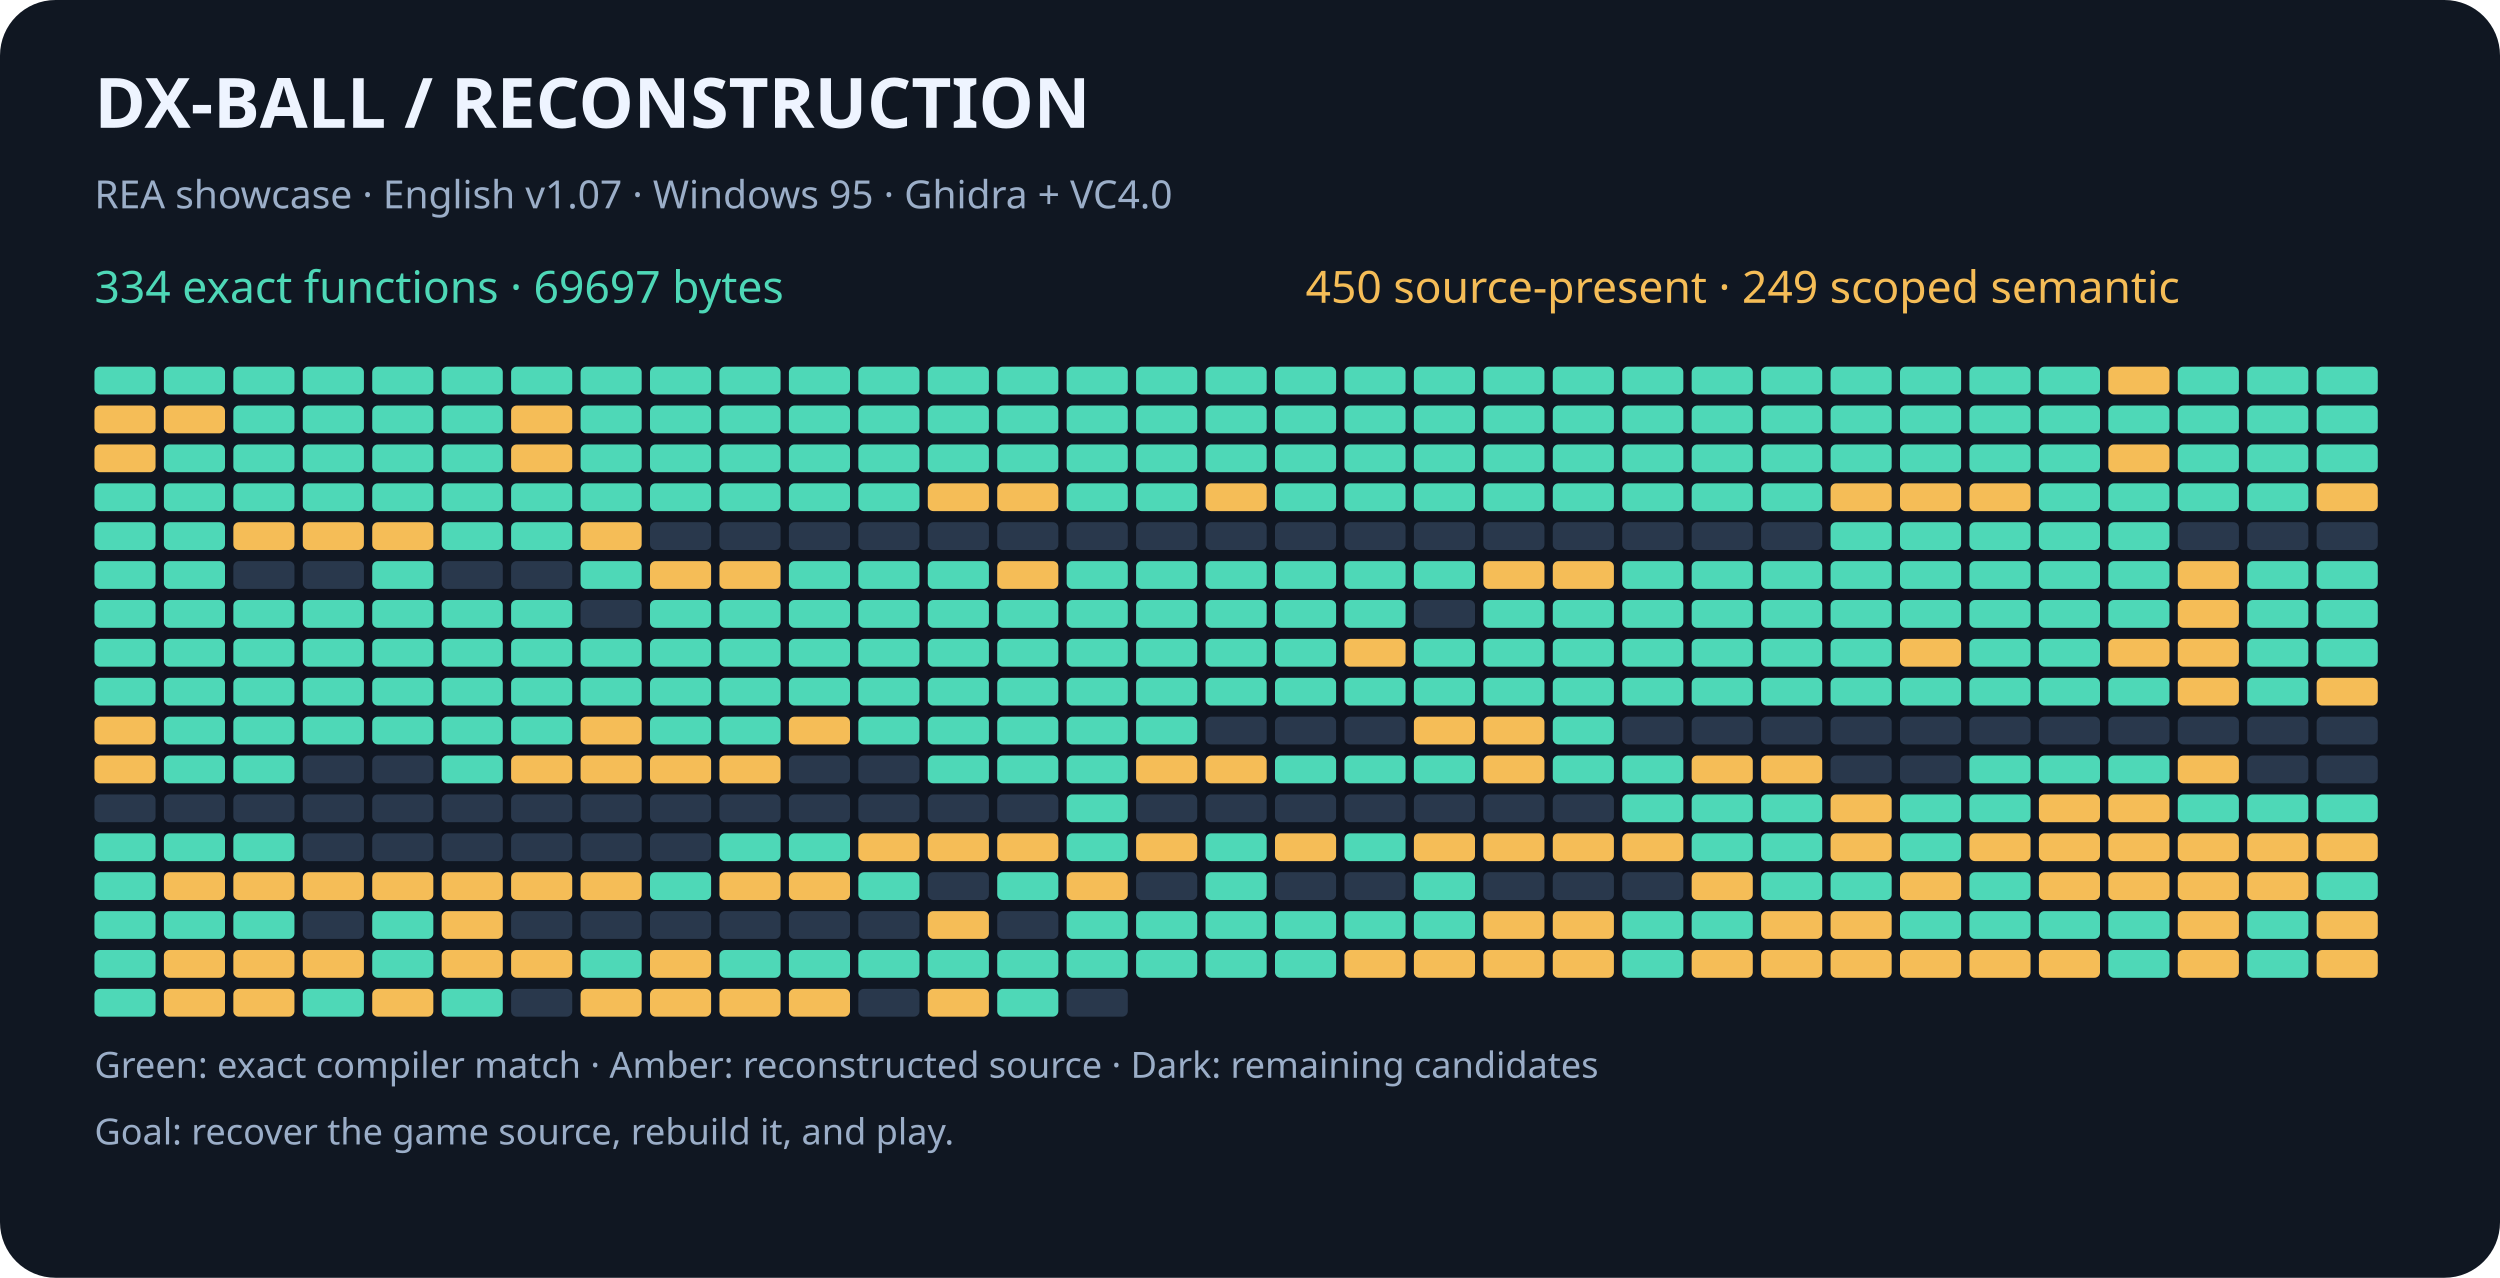
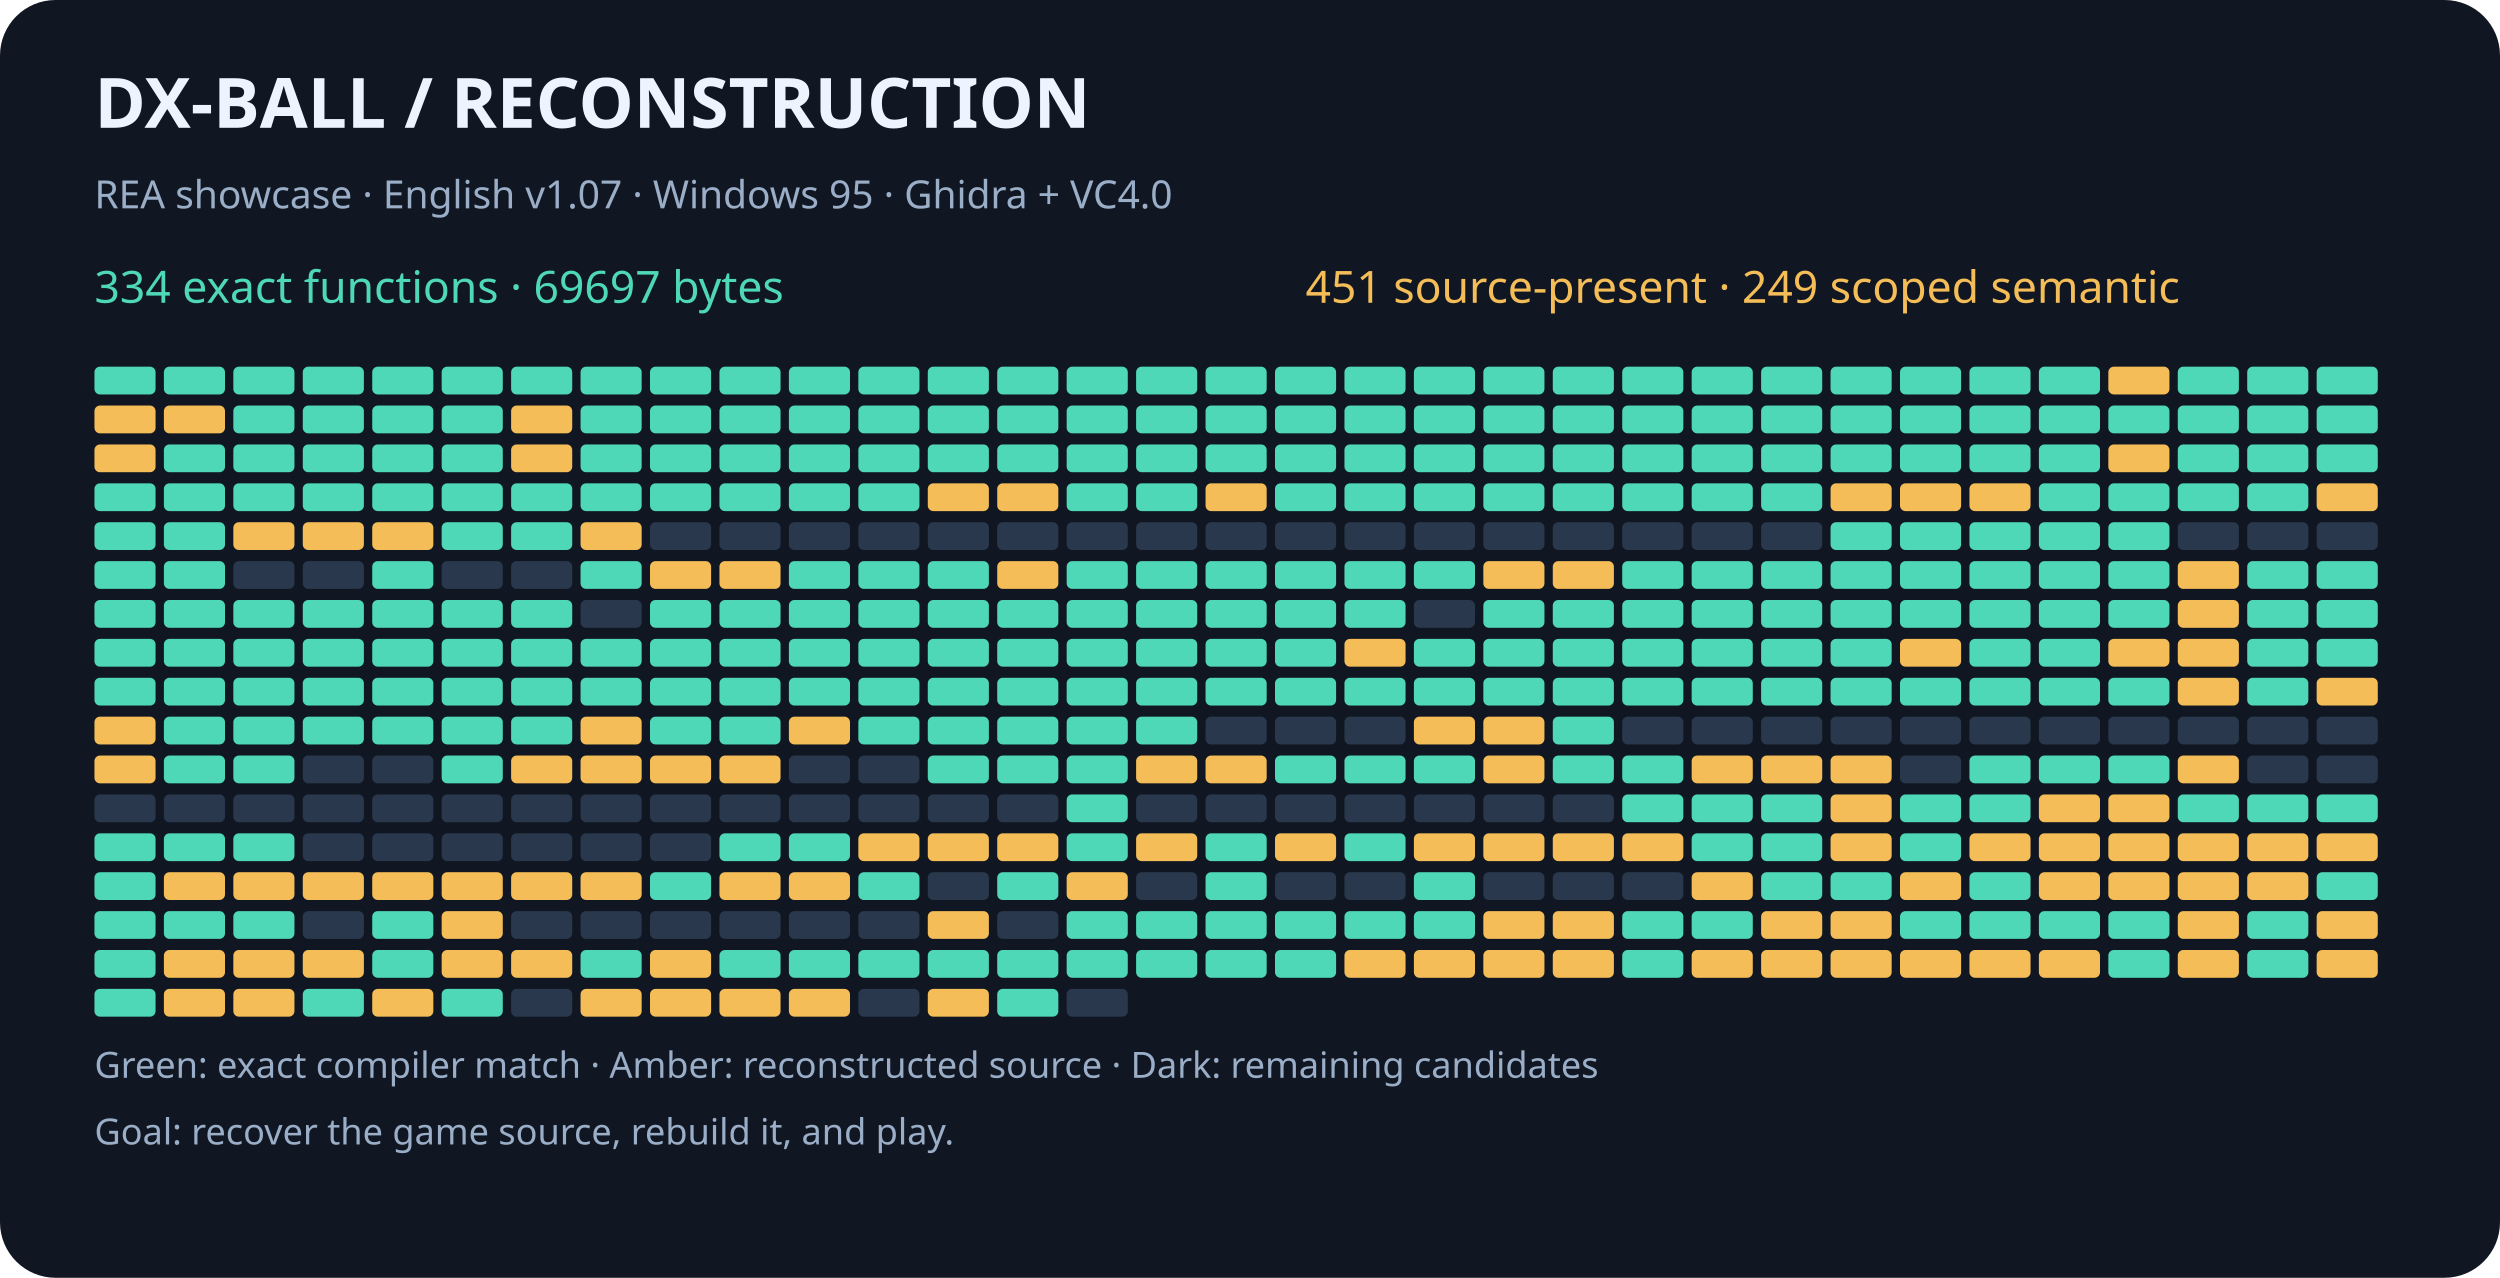
<svg xmlns="http://www.w3.org/2000/svg" width="900" height="460" viewBox="0 0 900 460" role="img" aria-labelledby="title desc">
  <rect width="900" height="460" rx="20" fill="#101722" />
  <g font-family="sans-serif">
    <text x="34" y="46" fill="#eef4ff" font-size="25" font-weight="bold">DX-BALL  /  RECONSTRUCTION</text>
    <text x="34" y="75" fill="#9baec8" font-size="14">REA showcase · English v1.07 · Windows 95 · Ghidra + VC4.0</text>
    <text x="34" y="109" fill="#4ed8b7" font-size="16">334 exact functions · 69697 bytes</text>
-     <text x="470" y="109" fill="#f5bd57" font-size="16">450 source-present · 249 scoped semantic</text>
+     <text x="470" y="109" fill="#f5bd57" font-size="16">451 source-present · 249 scoped semantic</text>
    <rect x="34" y="132" width="22" height="10" rx="2" fill="#4ed8b7" />
    <rect x="59" y="132" width="22" height="10" rx="2" fill="#4ed8b7" />
    <rect x="84" y="132" width="22" height="10" rx="2" fill="#4ed8b7" />
    <rect x="109" y="132" width="22" height="10" rx="2" fill="#4ed8b7" />
    <rect x="134" y="132" width="22" height="10" rx="2" fill="#4ed8b7" />
    <rect x="159" y="132" width="22" height="10" rx="2" fill="#4ed8b7" />
    <rect x="184" y="132" width="22" height="10" rx="2" fill="#4ed8b7" />
    <rect x="209" y="132" width="22" height="10" rx="2" fill="#4ed8b7" />
    <rect x="234" y="132" width="22" height="10" rx="2" fill="#4ed8b7" />
    <rect x="259" y="132" width="22" height="10" rx="2" fill="#4ed8b7" />
    <rect x="284" y="132" width="22" height="10" rx="2" fill="#4ed8b7" />
    <rect x="309" y="132" width="22" height="10" rx="2" fill="#4ed8b7" />
    <rect x="334" y="132" width="22" height="10" rx="2" fill="#4ed8b7" />
    <rect x="359" y="132" width="22" height="10" rx="2" fill="#4ed8b7" />
    <rect x="384" y="132" width="22" height="10" rx="2" fill="#4ed8b7" />
    <rect x="409" y="132" width="22" height="10" rx="2" fill="#4ed8b7" />
    <rect x="434" y="132" width="22" height="10" rx="2" fill="#4ed8b7" />
    <rect x="459" y="132" width="22" height="10" rx="2" fill="#4ed8b7" />
    <rect x="484" y="132" width="22" height="10" rx="2" fill="#4ed8b7" />
    <rect x="509" y="132" width="22" height="10" rx="2" fill="#4ed8b7" />
    <rect x="534" y="132" width="22" height="10" rx="2" fill="#4ed8b7" />
    <rect x="559" y="132" width="22" height="10" rx="2" fill="#4ed8b7" />
    <rect x="584" y="132" width="22" height="10" rx="2" fill="#4ed8b7" />
    <rect x="609" y="132" width="22" height="10" rx="2" fill="#4ed8b7" />
    <rect x="634" y="132" width="22" height="10" rx="2" fill="#4ed8b7" />
    <rect x="659" y="132" width="22" height="10" rx="2" fill="#4ed8b7" />
    <rect x="684" y="132" width="22" height="10" rx="2" fill="#4ed8b7" />
    <rect x="709" y="132" width="22" height="10" rx="2" fill="#4ed8b7" />
    <rect x="734" y="132" width="22" height="10" rx="2" fill="#4ed8b7" />
    <rect x="759" y="132" width="22" height="10" rx="2" fill="#f5bd57" />
    <rect x="784" y="132" width="22" height="10" rx="2" fill="#4ed8b7" />
    <rect x="809" y="132" width="22" height="10" rx="2" fill="#4ed8b7" />
    <rect x="834" y="132" width="22" height="10" rx="2" fill="#4ed8b7" />
    <rect x="34" y="146" width="22" height="10" rx="2" fill="#f5bd57" />
    <rect x="59" y="146" width="22" height="10" rx="2" fill="#f5bd57" />
    <rect x="84" y="146" width="22" height="10" rx="2" fill="#4ed8b7" />
    <rect x="109" y="146" width="22" height="10" rx="2" fill="#4ed8b7" />
    <rect x="134" y="146" width="22" height="10" rx="2" fill="#4ed8b7" />
    <rect x="159" y="146" width="22" height="10" rx="2" fill="#4ed8b7" />
    <rect x="184" y="146" width="22" height="10" rx="2" fill="#f5bd57" />
    <rect x="209" y="146" width="22" height="10" rx="2" fill="#4ed8b7" />
    <rect x="234" y="146" width="22" height="10" rx="2" fill="#4ed8b7" />
    <rect x="259" y="146" width="22" height="10" rx="2" fill="#4ed8b7" />
    <rect x="284" y="146" width="22" height="10" rx="2" fill="#4ed8b7" />
    <rect x="309" y="146" width="22" height="10" rx="2" fill="#4ed8b7" />
    <rect x="334" y="146" width="22" height="10" rx="2" fill="#4ed8b7" />
    <rect x="359" y="146" width="22" height="10" rx="2" fill="#4ed8b7" />
    <rect x="384" y="146" width="22" height="10" rx="2" fill="#4ed8b7" />
    <rect x="409" y="146" width="22" height="10" rx="2" fill="#4ed8b7" />
    <rect x="434" y="146" width="22" height="10" rx="2" fill="#4ed8b7" />
    <rect x="459" y="146" width="22" height="10" rx="2" fill="#4ed8b7" />
    <rect x="484" y="146" width="22" height="10" rx="2" fill="#4ed8b7" />
    <rect x="509" y="146" width="22" height="10" rx="2" fill="#4ed8b7" />
    <rect x="534" y="146" width="22" height="10" rx="2" fill="#4ed8b7" />
    <rect x="559" y="146" width="22" height="10" rx="2" fill="#4ed8b7" />
    <rect x="584" y="146" width="22" height="10" rx="2" fill="#4ed8b7" />
    <rect x="609" y="146" width="22" height="10" rx="2" fill="#4ed8b7" />
    <rect x="634" y="146" width="22" height="10" rx="2" fill="#4ed8b7" />
    <rect x="659" y="146" width="22" height="10" rx="2" fill="#4ed8b7" />
    <rect x="684" y="146" width="22" height="10" rx="2" fill="#4ed8b7" />
    <rect x="709" y="146" width="22" height="10" rx="2" fill="#4ed8b7" />
    <rect x="734" y="146" width="22" height="10" rx="2" fill="#4ed8b7" />
    <rect x="759" y="146" width="22" height="10" rx="2" fill="#4ed8b7" />
    <rect x="784" y="146" width="22" height="10" rx="2" fill="#4ed8b7" />
    <rect x="809" y="146" width="22" height="10" rx="2" fill="#4ed8b7" />
    <rect x="834" y="146" width="22" height="10" rx="2" fill="#4ed8b7" />
    <rect x="34" y="160" width="22" height="10" rx="2" fill="#f5bd57" />
    <rect x="59" y="160" width="22" height="10" rx="2" fill="#4ed8b7" />
    <rect x="84" y="160" width="22" height="10" rx="2" fill="#4ed8b7" />
    <rect x="109" y="160" width="22" height="10" rx="2" fill="#4ed8b7" />
    <rect x="134" y="160" width="22" height="10" rx="2" fill="#4ed8b7" />
    <rect x="159" y="160" width="22" height="10" rx="2" fill="#4ed8b7" />
    <rect x="184" y="160" width="22" height="10" rx="2" fill="#f5bd57" />
    <rect x="209" y="160" width="22" height="10" rx="2" fill="#4ed8b7" />
    <rect x="234" y="160" width="22" height="10" rx="2" fill="#4ed8b7" />
    <rect x="259" y="160" width="22" height="10" rx="2" fill="#4ed8b7" />
    <rect x="284" y="160" width="22" height="10" rx="2" fill="#4ed8b7" />
    <rect x="309" y="160" width="22" height="10" rx="2" fill="#4ed8b7" />
    <rect x="334" y="160" width="22" height="10" rx="2" fill="#4ed8b7" />
    <rect x="359" y="160" width="22" height="10" rx="2" fill="#4ed8b7" />
    <rect x="384" y="160" width="22" height="10" rx="2" fill="#4ed8b7" />
    <rect x="409" y="160" width="22" height="10" rx="2" fill="#4ed8b7" />
    <rect x="434" y="160" width="22" height="10" rx="2" fill="#4ed8b7" />
    <rect x="459" y="160" width="22" height="10" rx="2" fill="#4ed8b7" />
    <rect x="484" y="160" width="22" height="10" rx="2" fill="#4ed8b7" />
    <rect x="509" y="160" width="22" height="10" rx="2" fill="#4ed8b7" />
    <rect x="534" y="160" width="22" height="10" rx="2" fill="#4ed8b7" />
    <rect x="559" y="160" width="22" height="10" rx="2" fill="#4ed8b7" />
    <rect x="584" y="160" width="22" height="10" rx="2" fill="#4ed8b7" />
    <rect x="609" y="160" width="22" height="10" rx="2" fill="#4ed8b7" />
    <rect x="634" y="160" width="22" height="10" rx="2" fill="#4ed8b7" />
    <rect x="659" y="160" width="22" height="10" rx="2" fill="#4ed8b7" />
    <rect x="684" y="160" width="22" height="10" rx="2" fill="#4ed8b7" />
    <rect x="709" y="160" width="22" height="10" rx="2" fill="#4ed8b7" />
    <rect x="734" y="160" width="22" height="10" rx="2" fill="#4ed8b7" />
    <rect x="759" y="160" width="22" height="10" rx="2" fill="#f5bd57" />
    <rect x="784" y="160" width="22" height="10" rx="2" fill="#4ed8b7" />
    <rect x="809" y="160" width="22" height="10" rx="2" fill="#4ed8b7" />
    <rect x="834" y="160" width="22" height="10" rx="2" fill="#4ed8b7" />
    <rect x="34" y="174" width="22" height="10" rx="2" fill="#4ed8b7" />
    <rect x="59" y="174" width="22" height="10" rx="2" fill="#4ed8b7" />
    <rect x="84" y="174" width="22" height="10" rx="2" fill="#4ed8b7" />
    <rect x="109" y="174" width="22" height="10" rx="2" fill="#4ed8b7" />
    <rect x="134" y="174" width="22" height="10" rx="2" fill="#4ed8b7" />
    <rect x="159" y="174" width="22" height="10" rx="2" fill="#4ed8b7" />
    <rect x="184" y="174" width="22" height="10" rx="2" fill="#4ed8b7" />
    <rect x="209" y="174" width="22" height="10" rx="2" fill="#4ed8b7" />
    <rect x="234" y="174" width="22" height="10" rx="2" fill="#4ed8b7" />
    <rect x="259" y="174" width="22" height="10" rx="2" fill="#4ed8b7" />
    <rect x="284" y="174" width="22" height="10" rx="2" fill="#4ed8b7" />
    <rect x="309" y="174" width="22" height="10" rx="2" fill="#4ed8b7" />
    <rect x="334" y="174" width="22" height="10" rx="2" fill="#f5bd57" />
    <rect x="359" y="174" width="22" height="10" rx="2" fill="#f5bd57" />
    <rect x="384" y="174" width="22" height="10" rx="2" fill="#4ed8b7" />
    <rect x="409" y="174" width="22" height="10" rx="2" fill="#4ed8b7" />
    <rect x="434" y="174" width="22" height="10" rx="2" fill="#f5bd57" />
    <rect x="459" y="174" width="22" height="10" rx="2" fill="#4ed8b7" />
    <rect x="484" y="174" width="22" height="10" rx="2" fill="#4ed8b7" />
    <rect x="509" y="174" width="22" height="10" rx="2" fill="#4ed8b7" />
    <rect x="534" y="174" width="22" height="10" rx="2" fill="#4ed8b7" />
    <rect x="559" y="174" width="22" height="10" rx="2" fill="#4ed8b7" />
    <rect x="584" y="174" width="22" height="10" rx="2" fill="#4ed8b7" />
    <rect x="609" y="174" width="22" height="10" rx="2" fill="#4ed8b7" />
    <rect x="634" y="174" width="22" height="10" rx="2" fill="#4ed8b7" />
    <rect x="659" y="174" width="22" height="10" rx="2" fill="#f5bd57" />
    <rect x="684" y="174" width="22" height="10" rx="2" fill="#f5bd57" />
    <rect x="709" y="174" width="22" height="10" rx="2" fill="#f5bd57" />
    <rect x="734" y="174" width="22" height="10" rx="2" fill="#4ed8b7" />
    <rect x="759" y="174" width="22" height="10" rx="2" fill="#4ed8b7" />
    <rect x="784" y="174" width="22" height="10" rx="2" fill="#4ed8b7" />
    <rect x="809" y="174" width="22" height="10" rx="2" fill="#4ed8b7" />
    <rect x="834" y="174" width="22" height="10" rx="2" fill="#f5bd57" />
    <rect x="34" y="188" width="22" height="10" rx="2" fill="#4ed8b7" />
    <rect x="59" y="188" width="22" height="10" rx="2" fill="#4ed8b7" />
    <rect x="84" y="188" width="22" height="10" rx="2" fill="#f5bd57" />
    <rect x="109" y="188" width="22" height="10" rx="2" fill="#f5bd57" />
    <rect x="134" y="188" width="22" height="10" rx="2" fill="#f5bd57" />
    <rect x="159" y="188" width="22" height="10" rx="2" fill="#4ed8b7" />
    <rect x="184" y="188" width="22" height="10" rx="2" fill="#4ed8b7" />
    <rect x="209" y="188" width="22" height="10" rx="2" fill="#f5bd57" />
    <rect x="234" y="188" width="22" height="10" rx="2" fill="#29384c" />
    <rect x="259" y="188" width="22" height="10" rx="2" fill="#29384c" />
    <rect x="284" y="188" width="22" height="10" rx="2" fill="#29384c" />
    <rect x="309" y="188" width="22" height="10" rx="2" fill="#29384c" />
    <rect x="334" y="188" width="22" height="10" rx="2" fill="#29384c" />
    <rect x="359" y="188" width="22" height="10" rx="2" fill="#29384c" />
    <rect x="384" y="188" width="22" height="10" rx="2" fill="#29384c" />
    <rect x="409" y="188" width="22" height="10" rx="2" fill="#29384c" />
    <rect x="434" y="188" width="22" height="10" rx="2" fill="#29384c" />
    <rect x="459" y="188" width="22" height="10" rx="2" fill="#29384c" />
    <rect x="484" y="188" width="22" height="10" rx="2" fill="#29384c" />
    <rect x="509" y="188" width="22" height="10" rx="2" fill="#29384c" />
    <rect x="534" y="188" width="22" height="10" rx="2" fill="#29384c" />
    <rect x="559" y="188" width="22" height="10" rx="2" fill="#29384c" />
    <rect x="584" y="188" width="22" height="10" rx="2" fill="#29384c" />
    <rect x="609" y="188" width="22" height="10" rx="2" fill="#29384c" />
    <rect x="634" y="188" width="22" height="10" rx="2" fill="#29384c" />
    <rect x="659" y="188" width="22" height="10" rx="2" fill="#4ed8b7" />
    <rect x="684" y="188" width="22" height="10" rx="2" fill="#4ed8b7" />
    <rect x="709" y="188" width="22" height="10" rx="2" fill="#4ed8b7" />
    <rect x="734" y="188" width="22" height="10" rx="2" fill="#4ed8b7" />
    <rect x="759" y="188" width="22" height="10" rx="2" fill="#4ed8b7" />
    <rect x="784" y="188" width="22" height="10" rx="2" fill="#29384c" />
    <rect x="809" y="188" width="22" height="10" rx="2" fill="#29384c" />
    <rect x="834" y="188" width="22" height="10" rx="2" fill="#29384c" />
    <rect x="34" y="202" width="22" height="10" rx="2" fill="#4ed8b7" />
    <rect x="59" y="202" width="22" height="10" rx="2" fill="#4ed8b7" />
    <rect x="84" y="202" width="22" height="10" rx="2" fill="#29384c" />
    <rect x="109" y="202" width="22" height="10" rx="2" fill="#29384c" />
    <rect x="134" y="202" width="22" height="10" rx="2" fill="#4ed8b7" />
    <rect x="159" y="202" width="22" height="10" rx="2" fill="#29384c" />
    <rect x="184" y="202" width="22" height="10" rx="2" fill="#29384c" />
    <rect x="209" y="202" width="22" height="10" rx="2" fill="#4ed8b7" />
    <rect x="234" y="202" width="22" height="10" rx="2" fill="#f5bd57" />
    <rect x="259" y="202" width="22" height="10" rx="2" fill="#f5bd57" />
    <rect x="284" y="202" width="22" height="10" rx="2" fill="#4ed8b7" />
    <rect x="309" y="202" width="22" height="10" rx="2" fill="#4ed8b7" />
    <rect x="334" y="202" width="22" height="10" rx="2" fill="#4ed8b7" />
    <rect x="359" y="202" width="22" height="10" rx="2" fill="#f5bd57" />
    <rect x="384" y="202" width="22" height="10" rx="2" fill="#4ed8b7" />
    <rect x="409" y="202" width="22" height="10" rx="2" fill="#4ed8b7" />
    <rect x="434" y="202" width="22" height="10" rx="2" fill="#4ed8b7" />
    <rect x="459" y="202" width="22" height="10" rx="2" fill="#4ed8b7" />
    <rect x="484" y="202" width="22" height="10" rx="2" fill="#4ed8b7" />
    <rect x="509" y="202" width="22" height="10" rx="2" fill="#4ed8b7" />
    <rect x="534" y="202" width="22" height="10" rx="2" fill="#f5bd57" />
    <rect x="559" y="202" width="22" height="10" rx="2" fill="#f5bd57" />
    <rect x="584" y="202" width="22" height="10" rx="2" fill="#4ed8b7" />
    <rect x="609" y="202" width="22" height="10" rx="2" fill="#4ed8b7" />
    <rect x="634" y="202" width="22" height="10" rx="2" fill="#4ed8b7" />
    <rect x="659" y="202" width="22" height="10" rx="2" fill="#4ed8b7" />
    <rect x="684" y="202" width="22" height="10" rx="2" fill="#4ed8b7" />
    <rect x="709" y="202" width="22" height="10" rx="2" fill="#4ed8b7" />
    <rect x="734" y="202" width="22" height="10" rx="2" fill="#4ed8b7" />
    <rect x="759" y="202" width="22" height="10" rx="2" fill="#4ed8b7" />
    <rect x="784" y="202" width="22" height="10" rx="2" fill="#f5bd57" />
    <rect x="809" y="202" width="22" height="10" rx="2" fill="#4ed8b7" />
    <rect x="834" y="202" width="22" height="10" rx="2" fill="#4ed8b7" />
    <rect x="34" y="216" width="22" height="10" rx="2" fill="#4ed8b7" />
    <rect x="59" y="216" width="22" height="10" rx="2" fill="#4ed8b7" />
    <rect x="84" y="216" width="22" height="10" rx="2" fill="#4ed8b7" />
    <rect x="109" y="216" width="22" height="10" rx="2" fill="#4ed8b7" />
    <rect x="134" y="216" width="22" height="10" rx="2" fill="#4ed8b7" />
    <rect x="159" y="216" width="22" height="10" rx="2" fill="#4ed8b7" />
    <rect x="184" y="216" width="22" height="10" rx="2" fill="#4ed8b7" />
    <rect x="209" y="216" width="22" height="10" rx="2" fill="#29384c" />
    <rect x="234" y="216" width="22" height="10" rx="2" fill="#4ed8b7" />
    <rect x="259" y="216" width="22" height="10" rx="2" fill="#4ed8b7" />
    <rect x="284" y="216" width="22" height="10" rx="2" fill="#4ed8b7" />
    <rect x="309" y="216" width="22" height="10" rx="2" fill="#4ed8b7" />
    <rect x="334" y="216" width="22" height="10" rx="2" fill="#4ed8b7" />
    <rect x="359" y="216" width="22" height="10" rx="2" fill="#4ed8b7" />
    <rect x="384" y="216" width="22" height="10" rx="2" fill="#4ed8b7" />
    <rect x="409" y="216" width="22" height="10" rx="2" fill="#4ed8b7" />
    <rect x="434" y="216" width="22" height="10" rx="2" fill="#4ed8b7" />
    <rect x="459" y="216" width="22" height="10" rx="2" fill="#4ed8b7" />
    <rect x="484" y="216" width="22" height="10" rx="2" fill="#4ed8b7" />
    <rect x="509" y="216" width="22" height="10" rx="2" fill="#29384c" />
    <rect x="534" y="216" width="22" height="10" rx="2" fill="#4ed8b7" />
    <rect x="559" y="216" width="22" height="10" rx="2" fill="#4ed8b7" />
    <rect x="584" y="216" width="22" height="10" rx="2" fill="#4ed8b7" />
    <rect x="609" y="216" width="22" height="10" rx="2" fill="#4ed8b7" />
    <rect x="634" y="216" width="22" height="10" rx="2" fill="#4ed8b7" />
    <rect x="659" y="216" width="22" height="10" rx="2" fill="#4ed8b7" />
    <rect x="684" y="216" width="22" height="10" rx="2" fill="#4ed8b7" />
    <rect x="709" y="216" width="22" height="10" rx="2" fill="#4ed8b7" />
    <rect x="734" y="216" width="22" height="10" rx="2" fill="#4ed8b7" />
    <rect x="759" y="216" width="22" height="10" rx="2" fill="#4ed8b7" />
    <rect x="784" y="216" width="22" height="10" rx="2" fill="#f5bd57" />
    <rect x="809" y="216" width="22" height="10" rx="2" fill="#4ed8b7" />
    <rect x="834" y="216" width="22" height="10" rx="2" fill="#4ed8b7" />
    <rect x="34" y="230" width="22" height="10" rx="2" fill="#4ed8b7" />
    <rect x="59" y="230" width="22" height="10" rx="2" fill="#4ed8b7" />
    <rect x="84" y="230" width="22" height="10" rx="2" fill="#4ed8b7" />
    <rect x="109" y="230" width="22" height="10" rx="2" fill="#4ed8b7" />
    <rect x="134" y="230" width="22" height="10" rx="2" fill="#4ed8b7" />
    <rect x="159" y="230" width="22" height="10" rx="2" fill="#4ed8b7" />
    <rect x="184" y="230" width="22" height="10" rx="2" fill="#4ed8b7" />
    <rect x="209" y="230" width="22" height="10" rx="2" fill="#4ed8b7" />
    <rect x="234" y="230" width="22" height="10" rx="2" fill="#4ed8b7" />
    <rect x="259" y="230" width="22" height="10" rx="2" fill="#4ed8b7" />
    <rect x="284" y="230" width="22" height="10" rx="2" fill="#4ed8b7" />
    <rect x="309" y="230" width="22" height="10" rx="2" fill="#4ed8b7" />
    <rect x="334" y="230" width="22" height="10" rx="2" fill="#4ed8b7" />
    <rect x="359" y="230" width="22" height="10" rx="2" fill="#4ed8b7" />
    <rect x="384" y="230" width="22" height="10" rx="2" fill="#4ed8b7" />
    <rect x="409" y="230" width="22" height="10" rx="2" fill="#4ed8b7" />
    <rect x="434" y="230" width="22" height="10" rx="2" fill="#4ed8b7" />
    <rect x="459" y="230" width="22" height="10" rx="2" fill="#4ed8b7" />
    <rect x="484" y="230" width="22" height="10" rx="2" fill="#f5bd57" />
    <rect x="509" y="230" width="22" height="10" rx="2" fill="#4ed8b7" />
    <rect x="534" y="230" width="22" height="10" rx="2" fill="#4ed8b7" />
    <rect x="559" y="230" width="22" height="10" rx="2" fill="#4ed8b7" />
    <rect x="584" y="230" width="22" height="10" rx="2" fill="#4ed8b7" />
    <rect x="609" y="230" width="22" height="10" rx="2" fill="#4ed8b7" />
    <rect x="634" y="230" width="22" height="10" rx="2" fill="#4ed8b7" />
    <rect x="659" y="230" width="22" height="10" rx="2" fill="#4ed8b7" />
    <rect x="684" y="230" width="22" height="10" rx="2" fill="#f5bd57" />
    <rect x="709" y="230" width="22" height="10" rx="2" fill="#4ed8b7" />
    <rect x="734" y="230" width="22" height="10" rx="2" fill="#4ed8b7" />
    <rect x="759" y="230" width="22" height="10" rx="2" fill="#f5bd57" />
    <rect x="784" y="230" width="22" height="10" rx="2" fill="#f5bd57" />
    <rect x="809" y="230" width="22" height="10" rx="2" fill="#4ed8b7" />
    <rect x="834" y="230" width="22" height="10" rx="2" fill="#4ed8b7" />
    <rect x="34" y="244" width="22" height="10" rx="2" fill="#4ed8b7" />
    <rect x="59" y="244" width="22" height="10" rx="2" fill="#4ed8b7" />
    <rect x="84" y="244" width="22" height="10" rx="2" fill="#4ed8b7" />
    <rect x="109" y="244" width="22" height="10" rx="2" fill="#4ed8b7" />
    <rect x="134" y="244" width="22" height="10" rx="2" fill="#4ed8b7" />
    <rect x="159" y="244" width="22" height="10" rx="2" fill="#4ed8b7" />
    <rect x="184" y="244" width="22" height="10" rx="2" fill="#4ed8b7" />
    <rect x="209" y="244" width="22" height="10" rx="2" fill="#4ed8b7" />
    <rect x="234" y="244" width="22" height="10" rx="2" fill="#4ed8b7" />
    <rect x="259" y="244" width="22" height="10" rx="2" fill="#4ed8b7" />
    <rect x="284" y="244" width="22" height="10" rx="2" fill="#4ed8b7" />
    <rect x="309" y="244" width="22" height="10" rx="2" fill="#4ed8b7" />
    <rect x="334" y="244" width="22" height="10" rx="2" fill="#4ed8b7" />
    <rect x="359" y="244" width="22" height="10" rx="2" fill="#4ed8b7" />
    <rect x="384" y="244" width="22" height="10" rx="2" fill="#4ed8b7" />
    <rect x="409" y="244" width="22" height="10" rx="2" fill="#4ed8b7" />
    <rect x="434" y="244" width="22" height="10" rx="2" fill="#4ed8b7" />
    <rect x="459" y="244" width="22" height="10" rx="2" fill="#4ed8b7" />
    <rect x="484" y="244" width="22" height="10" rx="2" fill="#4ed8b7" />
    <rect x="509" y="244" width="22" height="10" rx="2" fill="#4ed8b7" />
    <rect x="534" y="244" width="22" height="10" rx="2" fill="#4ed8b7" />
    <rect x="559" y="244" width="22" height="10" rx="2" fill="#4ed8b7" />
    <rect x="584" y="244" width="22" height="10" rx="2" fill="#4ed8b7" />
    <rect x="609" y="244" width="22" height="10" rx="2" fill="#4ed8b7" />
    <rect x="634" y="244" width="22" height="10" rx="2" fill="#4ed8b7" />
    <rect x="659" y="244" width="22" height="10" rx="2" fill="#4ed8b7" />
    <rect x="684" y="244" width="22" height="10" rx="2" fill="#4ed8b7" />
    <rect x="709" y="244" width="22" height="10" rx="2" fill="#4ed8b7" />
    <rect x="734" y="244" width="22" height="10" rx="2" fill="#4ed8b7" />
    <rect x="759" y="244" width="22" height="10" rx="2" fill="#4ed8b7" />
    <rect x="784" y="244" width="22" height="10" rx="2" fill="#f5bd57" />
    <rect x="809" y="244" width="22" height="10" rx="2" fill="#4ed8b7" />
    <rect x="834" y="244" width="22" height="10" rx="2" fill="#f5bd57" />
    <rect x="34" y="258" width="22" height="10" rx="2" fill="#f5bd57" />
    <rect x="59" y="258" width="22" height="10" rx="2" fill="#4ed8b7" />
    <rect x="84" y="258" width="22" height="10" rx="2" fill="#4ed8b7" />
    <rect x="109" y="258" width="22" height="10" rx="2" fill="#4ed8b7" />
    <rect x="134" y="258" width="22" height="10" rx="2" fill="#4ed8b7" />
    <rect x="159" y="258" width="22" height="10" rx="2" fill="#4ed8b7" />
    <rect x="184" y="258" width="22" height="10" rx="2" fill="#4ed8b7" />
    <rect x="209" y="258" width="22" height="10" rx="2" fill="#f5bd57" />
    <rect x="234" y="258" width="22" height="10" rx="2" fill="#4ed8b7" />
    <rect x="259" y="258" width="22" height="10" rx="2" fill="#4ed8b7" />
    <rect x="284" y="258" width="22" height="10" rx="2" fill="#f5bd57" />
    <rect x="309" y="258" width="22" height="10" rx="2" fill="#4ed8b7" />
    <rect x="334" y="258" width="22" height="10" rx="2" fill="#4ed8b7" />
    <rect x="359" y="258" width="22" height="10" rx="2" fill="#4ed8b7" />
    <rect x="384" y="258" width="22" height="10" rx="2" fill="#4ed8b7" />
    <rect x="409" y="258" width="22" height="10" rx="2" fill="#4ed8b7" />
    <rect x="434" y="258" width="22" height="10" rx="2" fill="#29384c" />
    <rect x="459" y="258" width="22" height="10" rx="2" fill="#29384c" />
    <rect x="484" y="258" width="22" height="10" rx="2" fill="#29384c" />
    <rect x="509" y="258" width="22" height="10" rx="2" fill="#f5bd57" />
    <rect x="534" y="258" width="22" height="10" rx="2" fill="#f5bd57" />
    <rect x="559" y="258" width="22" height="10" rx="2" fill="#4ed8b7" />
    <rect x="584" y="258" width="22" height="10" rx="2" fill="#29384c" />
    <rect x="609" y="258" width="22" height="10" rx="2" fill="#29384c" />
    <rect x="634" y="258" width="22" height="10" rx="2" fill="#29384c" />
    <rect x="659" y="258" width="22" height="10" rx="2" fill="#29384c" />
    <rect x="684" y="258" width="22" height="10" rx="2" fill="#29384c" />
    <rect x="709" y="258" width="22" height="10" rx="2" fill="#29384c" />
    <rect x="734" y="258" width="22" height="10" rx="2" fill="#29384c" />
    <rect x="759" y="258" width="22" height="10" rx="2" fill="#29384c" />
    <rect x="784" y="258" width="22" height="10" rx="2" fill="#29384c" />
    <rect x="809" y="258" width="22" height="10" rx="2" fill="#29384c" />
    <rect x="834" y="258" width="22" height="10" rx="2" fill="#29384c" />
    <rect x="34" y="272" width="22" height="10" rx="2" fill="#f5bd57" />
    <rect x="59" y="272" width="22" height="10" rx="2" fill="#4ed8b7" />
    <rect x="84" y="272" width="22" height="10" rx="2" fill="#4ed8b7" />
    <rect x="109" y="272" width="22" height="10" rx="2" fill="#29384c" />
    <rect x="134" y="272" width="22" height="10" rx="2" fill="#29384c" />
    <rect x="159" y="272" width="22" height="10" rx="2" fill="#4ed8b7" />
    <rect x="184" y="272" width="22" height="10" rx="2" fill="#f5bd57" />
    <rect x="209" y="272" width="22" height="10" rx="2" fill="#f5bd57" />
    <rect x="234" y="272" width="22" height="10" rx="2" fill="#f5bd57" />
    <rect x="259" y="272" width="22" height="10" rx="2" fill="#f5bd57" />
    <rect x="284" y="272" width="22" height="10" rx="2" fill="#29384c" />
    <rect x="309" y="272" width="22" height="10" rx="2" fill="#29384c" />
    <rect x="334" y="272" width="22" height="10" rx="2" fill="#4ed8b7" />
    <rect x="359" y="272" width="22" height="10" rx="2" fill="#4ed8b7" />
    <rect x="384" y="272" width="22" height="10" rx="2" fill="#4ed8b7" />
    <rect x="409" y="272" width="22" height="10" rx="2" fill="#f5bd57" />
    <rect x="434" y="272" width="22" height="10" rx="2" fill="#f5bd57" />
    <rect x="459" y="272" width="22" height="10" rx="2" fill="#4ed8b7" />
    <rect x="484" y="272" width="22" height="10" rx="2" fill="#4ed8b7" />
    <rect x="509" y="272" width="22" height="10" rx="2" fill="#4ed8b7" />
    <rect x="534" y="272" width="22" height="10" rx="2" fill="#f5bd57" />
    <rect x="559" y="272" width="22" height="10" rx="2" fill="#4ed8b7" />
    <rect x="584" y="272" width="22" height="10" rx="2" fill="#4ed8b7" />
    <rect x="609" y="272" width="22" height="10" rx="2" fill="#f5bd57" />
    <rect x="634" y="272" width="22" height="10" rx="2" fill="#f5bd57" />
-     <rect x="659" y="272" width="22" height="10" rx="2" fill="#29384c" />
+     <rect x="659" y="272" width="22" height="10" rx="2" fill="#f5bd57" />
    <rect x="684" y="272" width="22" height="10" rx="2" fill="#29384c" />
    <rect x="709" y="272" width="22" height="10" rx="2" fill="#4ed8b7" />
    <rect x="734" y="272" width="22" height="10" rx="2" fill="#4ed8b7" />
    <rect x="759" y="272" width="22" height="10" rx="2" fill="#4ed8b7" />
    <rect x="784" y="272" width="22" height="10" rx="2" fill="#f5bd57" />
    <rect x="809" y="272" width="22" height="10" rx="2" fill="#29384c" />
    <rect x="834" y="272" width="22" height="10" rx="2" fill="#29384c" />
    <rect x="34" y="286" width="22" height="10" rx="2" fill="#29384c" />
    <rect x="59" y="286" width="22" height="10" rx="2" fill="#29384c" />
    <rect x="84" y="286" width="22" height="10" rx="2" fill="#29384c" />
    <rect x="109" y="286" width="22" height="10" rx="2" fill="#29384c" />
    <rect x="134" y="286" width="22" height="10" rx="2" fill="#29384c" />
    <rect x="159" y="286" width="22" height="10" rx="2" fill="#29384c" />
    <rect x="184" y="286" width="22" height="10" rx="2" fill="#29384c" />
    <rect x="209" y="286" width="22" height="10" rx="2" fill="#29384c" />
    <rect x="234" y="286" width="22" height="10" rx="2" fill="#29384c" />
    <rect x="259" y="286" width="22" height="10" rx="2" fill="#29384c" />
    <rect x="284" y="286" width="22" height="10" rx="2" fill="#29384c" />
    <rect x="309" y="286" width="22" height="10" rx="2" fill="#29384c" />
    <rect x="334" y="286" width="22" height="10" rx="2" fill="#29384c" />
    <rect x="359" y="286" width="22" height="10" rx="2" fill="#29384c" />
    <rect x="384" y="286" width="22" height="10" rx="2" fill="#4ed8b7" />
    <rect x="409" y="286" width="22" height="10" rx="2" fill="#29384c" />
    <rect x="434" y="286" width="22" height="10" rx="2" fill="#29384c" />
    <rect x="459" y="286" width="22" height="10" rx="2" fill="#29384c" />
    <rect x="484" y="286" width="22" height="10" rx="2" fill="#29384c" />
    <rect x="509" y="286" width="22" height="10" rx="2" fill="#29384c" />
    <rect x="534" y="286" width="22" height="10" rx="2" fill="#29384c" />
    <rect x="559" y="286" width="22" height="10" rx="2" fill="#29384c" />
    <rect x="584" y="286" width="22" height="10" rx="2" fill="#4ed8b7" />
    <rect x="609" y="286" width="22" height="10" rx="2" fill="#4ed8b7" />
    <rect x="634" y="286" width="22" height="10" rx="2" fill="#4ed8b7" />
    <rect x="659" y="286" width="22" height="10" rx="2" fill="#f5bd57" />
    <rect x="684" y="286" width="22" height="10" rx="2" fill="#4ed8b7" />
    <rect x="709" y="286" width="22" height="10" rx="2" fill="#4ed8b7" />
    <rect x="734" y="286" width="22" height="10" rx="2" fill="#f5bd57" />
    <rect x="759" y="286" width="22" height="10" rx="2" fill="#f5bd57" />
    <rect x="784" y="286" width="22" height="10" rx="2" fill="#4ed8b7" />
    <rect x="809" y="286" width="22" height="10" rx="2" fill="#4ed8b7" />
    <rect x="834" y="286" width="22" height="10" rx="2" fill="#4ed8b7" />
    <rect x="34" y="300" width="22" height="10" rx="2" fill="#4ed8b7" />
    <rect x="59" y="300" width="22" height="10" rx="2" fill="#4ed8b7" />
    <rect x="84" y="300" width="22" height="10" rx="2" fill="#4ed8b7" />
    <rect x="109" y="300" width="22" height="10" rx="2" fill="#29384c" />
    <rect x="134" y="300" width="22" height="10" rx="2" fill="#29384c" />
    <rect x="159" y="300" width="22" height="10" rx="2" fill="#29384c" />
    <rect x="184" y="300" width="22" height="10" rx="2" fill="#29384c" />
    <rect x="209" y="300" width="22" height="10" rx="2" fill="#29384c" />
    <rect x="234" y="300" width="22" height="10" rx="2" fill="#29384c" />
    <rect x="259" y="300" width="22" height="10" rx="2" fill="#4ed8b7" />
    <rect x="284" y="300" width="22" height="10" rx="2" fill="#4ed8b7" />
    <rect x="309" y="300" width="22" height="10" rx="2" fill="#f5bd57" />
    <rect x="334" y="300" width="22" height="10" rx="2" fill="#f5bd57" />
    <rect x="359" y="300" width="22" height="10" rx="2" fill="#f5bd57" />
    <rect x="384" y="300" width="22" height="10" rx="2" fill="#4ed8b7" />
    <rect x="409" y="300" width="22" height="10" rx="2" fill="#f5bd57" />
    <rect x="434" y="300" width="22" height="10" rx="2" fill="#4ed8b7" />
    <rect x="459" y="300" width="22" height="10" rx="2" fill="#f5bd57" />
    <rect x="484" y="300" width="22" height="10" rx="2" fill="#4ed8b7" />
    <rect x="509" y="300" width="22" height="10" rx="2" fill="#f5bd57" />
    <rect x="534" y="300" width="22" height="10" rx="2" fill="#f5bd57" />
    <rect x="559" y="300" width="22" height="10" rx="2" fill="#f5bd57" />
    <rect x="584" y="300" width="22" height="10" rx="2" fill="#f5bd57" />
    <rect x="609" y="300" width="22" height="10" rx="2" fill="#4ed8b7" />
    <rect x="634" y="300" width="22" height="10" rx="2" fill="#4ed8b7" />
    <rect x="659" y="300" width="22" height="10" rx="2" fill="#f5bd57" />
    <rect x="684" y="300" width="22" height="10" rx="2" fill="#4ed8b7" />
    <rect x="709" y="300" width="22" height="10" rx="2" fill="#f5bd57" />
    <rect x="734" y="300" width="22" height="10" rx="2" fill="#f5bd57" />
    <rect x="759" y="300" width="22" height="10" rx="2" fill="#f5bd57" />
    <rect x="784" y="300" width="22" height="10" rx="2" fill="#f5bd57" />
    <rect x="809" y="300" width="22" height="10" rx="2" fill="#f5bd57" />
    <rect x="834" y="300" width="22" height="10" rx="2" fill="#f5bd57" />
    <rect x="34" y="314" width="22" height="10" rx="2" fill="#4ed8b7" />
    <rect x="59" y="314" width="22" height="10" rx="2" fill="#f5bd57" />
    <rect x="84" y="314" width="22" height="10" rx="2" fill="#f5bd57" />
    <rect x="109" y="314" width="22" height="10" rx="2" fill="#f5bd57" />
    <rect x="134" y="314" width="22" height="10" rx="2" fill="#f5bd57" />
    <rect x="159" y="314" width="22" height="10" rx="2" fill="#f5bd57" />
    <rect x="184" y="314" width="22" height="10" rx="2" fill="#f5bd57" />
    <rect x="209" y="314" width="22" height="10" rx="2" fill="#f5bd57" />
    <rect x="234" y="314" width="22" height="10" rx="2" fill="#4ed8b7" />
    <rect x="259" y="314" width="22" height="10" rx="2" fill="#f5bd57" />
    <rect x="284" y="314" width="22" height="10" rx="2" fill="#f5bd57" />
    <rect x="309" y="314" width="22" height="10" rx="2" fill="#4ed8b7" />
    <rect x="334" y="314" width="22" height="10" rx="2" fill="#29384c" />
    <rect x="359" y="314" width="22" height="10" rx="2" fill="#4ed8b7" />
    <rect x="384" y="314" width="22" height="10" rx="2" fill="#f5bd57" />
    <rect x="409" y="314" width="22" height="10" rx="2" fill="#29384c" />
    <rect x="434" y="314" width="22" height="10" rx="2" fill="#4ed8b7" />
    <rect x="459" y="314" width="22" height="10" rx="2" fill="#29384c" />
    <rect x="484" y="314" width="22" height="10" rx="2" fill="#29384c" />
    <rect x="509" y="314" width="22" height="10" rx="2" fill="#4ed8b7" />
    <rect x="534" y="314" width="22" height="10" rx="2" fill="#29384c" />
    <rect x="559" y="314" width="22" height="10" rx="2" fill="#29384c" />
    <rect x="584" y="314" width="22" height="10" rx="2" fill="#29384c" />
    <rect x="609" y="314" width="22" height="10" rx="2" fill="#f5bd57" />
    <rect x="634" y="314" width="22" height="10" rx="2" fill="#4ed8b7" />
    <rect x="659" y="314" width="22" height="10" rx="2" fill="#4ed8b7" />
    <rect x="684" y="314" width="22" height="10" rx="2" fill="#f5bd57" />
    <rect x="709" y="314" width="22" height="10" rx="2" fill="#4ed8b7" />
    <rect x="734" y="314" width="22" height="10" rx="2" fill="#f5bd57" />
    <rect x="759" y="314" width="22" height="10" rx="2" fill="#f5bd57" />
    <rect x="784" y="314" width="22" height="10" rx="2" fill="#f5bd57" />
    <rect x="809" y="314" width="22" height="10" rx="2" fill="#f5bd57" />
    <rect x="834" y="314" width="22" height="10" rx="2" fill="#4ed8b7" />
    <rect x="34" y="328" width="22" height="10" rx="2" fill="#4ed8b7" />
    <rect x="59" y="328" width="22" height="10" rx="2" fill="#4ed8b7" />
    <rect x="84" y="328" width="22" height="10" rx="2" fill="#4ed8b7" />
    <rect x="109" y="328" width="22" height="10" rx="2" fill="#29384c" />
    <rect x="134" y="328" width="22" height="10" rx="2" fill="#4ed8b7" />
    <rect x="159" y="328" width="22" height="10" rx="2" fill="#f5bd57" />
    <rect x="184" y="328" width="22" height="10" rx="2" fill="#29384c" />
    <rect x="209" y="328" width="22" height="10" rx="2" fill="#29384c" />
    <rect x="234" y="328" width="22" height="10" rx="2" fill="#29384c" />
    <rect x="259" y="328" width="22" height="10" rx="2" fill="#29384c" />
    <rect x="284" y="328" width="22" height="10" rx="2" fill="#29384c" />
    <rect x="309" y="328" width="22" height="10" rx="2" fill="#29384c" />
    <rect x="334" y="328" width="22" height="10" rx="2" fill="#f5bd57" />
    <rect x="359" y="328" width="22" height="10" rx="2" fill="#29384c" />
    <rect x="384" y="328" width="22" height="10" rx="2" fill="#4ed8b7" />
    <rect x="409" y="328" width="22" height="10" rx="2" fill="#4ed8b7" />
    <rect x="434" y="328" width="22" height="10" rx="2" fill="#4ed8b7" />
    <rect x="459" y="328" width="22" height="10" rx="2" fill="#4ed8b7" />
    <rect x="484" y="328" width="22" height="10" rx="2" fill="#4ed8b7" />
    <rect x="509" y="328" width="22" height="10" rx="2" fill="#4ed8b7" />
    <rect x="534" y="328" width="22" height="10" rx="2" fill="#f5bd57" />
    <rect x="559" y="328" width="22" height="10" rx="2" fill="#f5bd57" />
    <rect x="584" y="328" width="22" height="10" rx="2" fill="#4ed8b7" />
    <rect x="609" y="328" width="22" height="10" rx="2" fill="#4ed8b7" />
    <rect x="634" y="328" width="22" height="10" rx="2" fill="#f5bd57" />
    <rect x="659" y="328" width="22" height="10" rx="2" fill="#f5bd57" />
    <rect x="684" y="328" width="22" height="10" rx="2" fill="#4ed8b7" />
    <rect x="709" y="328" width="22" height="10" rx="2" fill="#4ed8b7" />
    <rect x="734" y="328" width="22" height="10" rx="2" fill="#4ed8b7" />
    <rect x="759" y="328" width="22" height="10" rx="2" fill="#4ed8b7" />
    <rect x="784" y="328" width="22" height="10" rx="2" fill="#f5bd57" />
    <rect x="809" y="328" width="22" height="10" rx="2" fill="#4ed8b7" />
    <rect x="834" y="328" width="22" height="10" rx="2" fill="#f5bd57" />
    <rect x="34" y="342" width="22" height="10" rx="2" fill="#4ed8b7" />
    <rect x="59" y="342" width="22" height="10" rx="2" fill="#f5bd57" />
    <rect x="84" y="342" width="22" height="10" rx="2" fill="#f5bd57" />
    <rect x="109" y="342" width="22" height="10" rx="2" fill="#f5bd57" />
    <rect x="134" y="342" width="22" height="10" rx="2" fill="#4ed8b7" />
    <rect x="159" y="342" width="22" height="10" rx="2" fill="#f5bd57" />
    <rect x="184" y="342" width="22" height="10" rx="2" fill="#f5bd57" />
    <rect x="209" y="342" width="22" height="10" rx="2" fill="#4ed8b7" />
    <rect x="234" y="342" width="22" height="10" rx="2" fill="#f5bd57" />
    <rect x="259" y="342" width="22" height="10" rx="2" fill="#4ed8b7" />
    <rect x="284" y="342" width="22" height="10" rx="2" fill="#4ed8b7" />
    <rect x="309" y="342" width="22" height="10" rx="2" fill="#4ed8b7" />
    <rect x="334" y="342" width="22" height="10" rx="2" fill="#4ed8b7" />
    <rect x="359" y="342" width="22" height="10" rx="2" fill="#4ed8b7" />
    <rect x="384" y="342" width="22" height="10" rx="2" fill="#4ed8b7" />
    <rect x="409" y="342" width="22" height="10" rx="2" fill="#4ed8b7" />
    <rect x="434" y="342" width="22" height="10" rx="2" fill="#4ed8b7" />
    <rect x="459" y="342" width="22" height="10" rx="2" fill="#4ed8b7" />
    <rect x="484" y="342" width="22" height="10" rx="2" fill="#f5bd57" />
    <rect x="509" y="342" width="22" height="10" rx="2" fill="#f5bd57" />
    <rect x="534" y="342" width="22" height="10" rx="2" fill="#f5bd57" />
    <rect x="559" y="342" width="22" height="10" rx="2" fill="#f5bd57" />
    <rect x="584" y="342" width="22" height="10" rx="2" fill="#4ed8b7" />
    <rect x="609" y="342" width="22" height="10" rx="2" fill="#f5bd57" />
    <rect x="634" y="342" width="22" height="10" rx="2" fill="#f5bd57" />
    <rect x="659" y="342" width="22" height="10" rx="2" fill="#f5bd57" />
    <rect x="684" y="342" width="22" height="10" rx="2" fill="#f5bd57" />
    <rect x="709" y="342" width="22" height="10" rx="2" fill="#f5bd57" />
    <rect x="734" y="342" width="22" height="10" rx="2" fill="#f5bd57" />
    <rect x="759" y="342" width="22" height="10" rx="2" fill="#4ed8b7" />
    <rect x="784" y="342" width="22" height="10" rx="2" fill="#f5bd57" />
    <rect x="809" y="342" width="22" height="10" rx="2" fill="#4ed8b7" />
    <rect x="834" y="342" width="22" height="10" rx="2" fill="#f5bd57" />
    <rect x="34" y="356" width="22" height="10" rx="2" fill="#4ed8b7" />
    <rect x="59" y="356" width="22" height="10" rx="2" fill="#f5bd57" />
    <rect x="84" y="356" width="22" height="10" rx="2" fill="#f5bd57" />
    <rect x="109" y="356" width="22" height="10" rx="2" fill="#4ed8b7" />
    <rect x="134" y="356" width="22" height="10" rx="2" fill="#f5bd57" />
    <rect x="159" y="356" width="22" height="10" rx="2" fill="#4ed8b7" />
    <rect x="184" y="356" width="22" height="10" rx="2" fill="#29384c" />
    <rect x="209" y="356" width="22" height="10" rx="2" fill="#f5bd57" />
    <rect x="234" y="356" width="22" height="10" rx="2" fill="#f5bd57" />
    <rect x="259" y="356" width="22" height="10" rx="2" fill="#f5bd57" />
    <rect x="284" y="356" width="22" height="10" rx="2" fill="#f5bd57" />
    <rect x="309" y="356" width="22" height="10" rx="2" fill="#29384c" />
    <rect x="334" y="356" width="22" height="10" rx="2" fill="#f5bd57" />
    <rect x="359" y="356" width="22" height="10" rx="2" fill="#4ed8b7" />
    <rect x="384" y="356" width="22" height="10" rx="2" fill="#29384c" />
    <text x="34" y="388" fill="#9baec8" font-size="13">Green: exact compiler match · Amber: reconstructed source · Dark: remaining candidates</text>
    <text x="34" y="412" fill="#9baec8" font-size="13">Goal: recover the game source, rebuild it, and play.</text>
  </g>
</svg>
